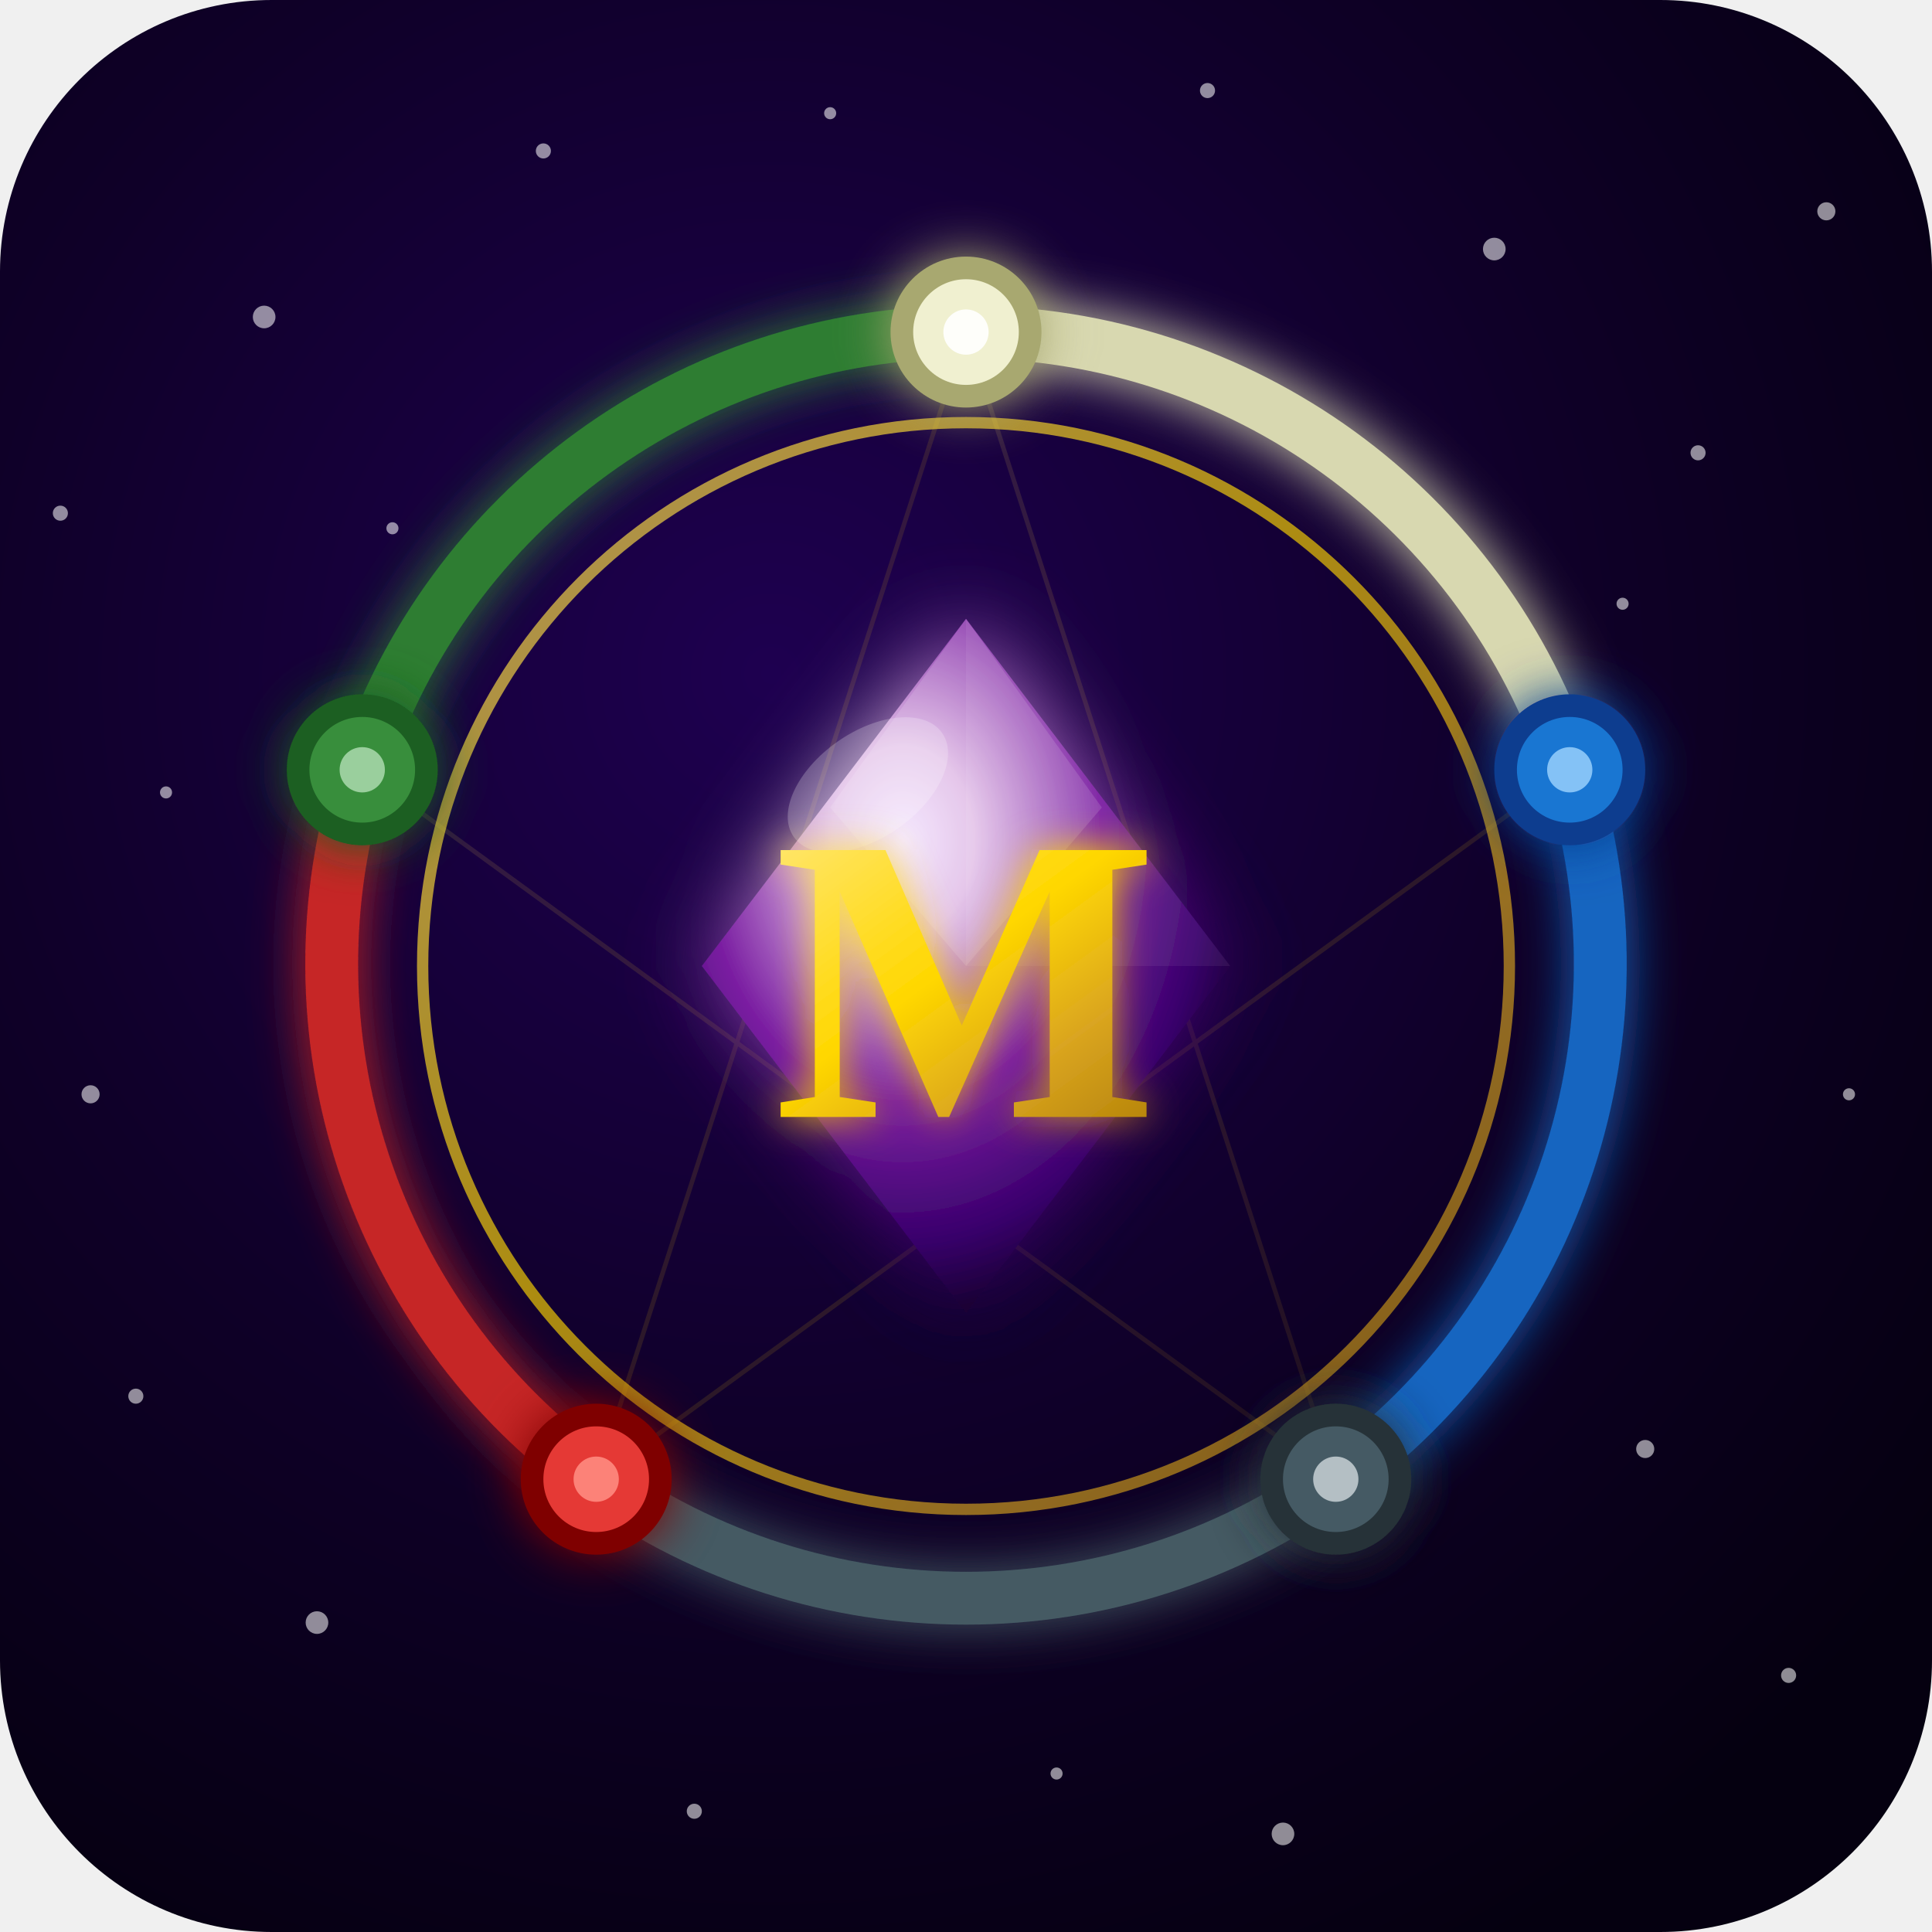
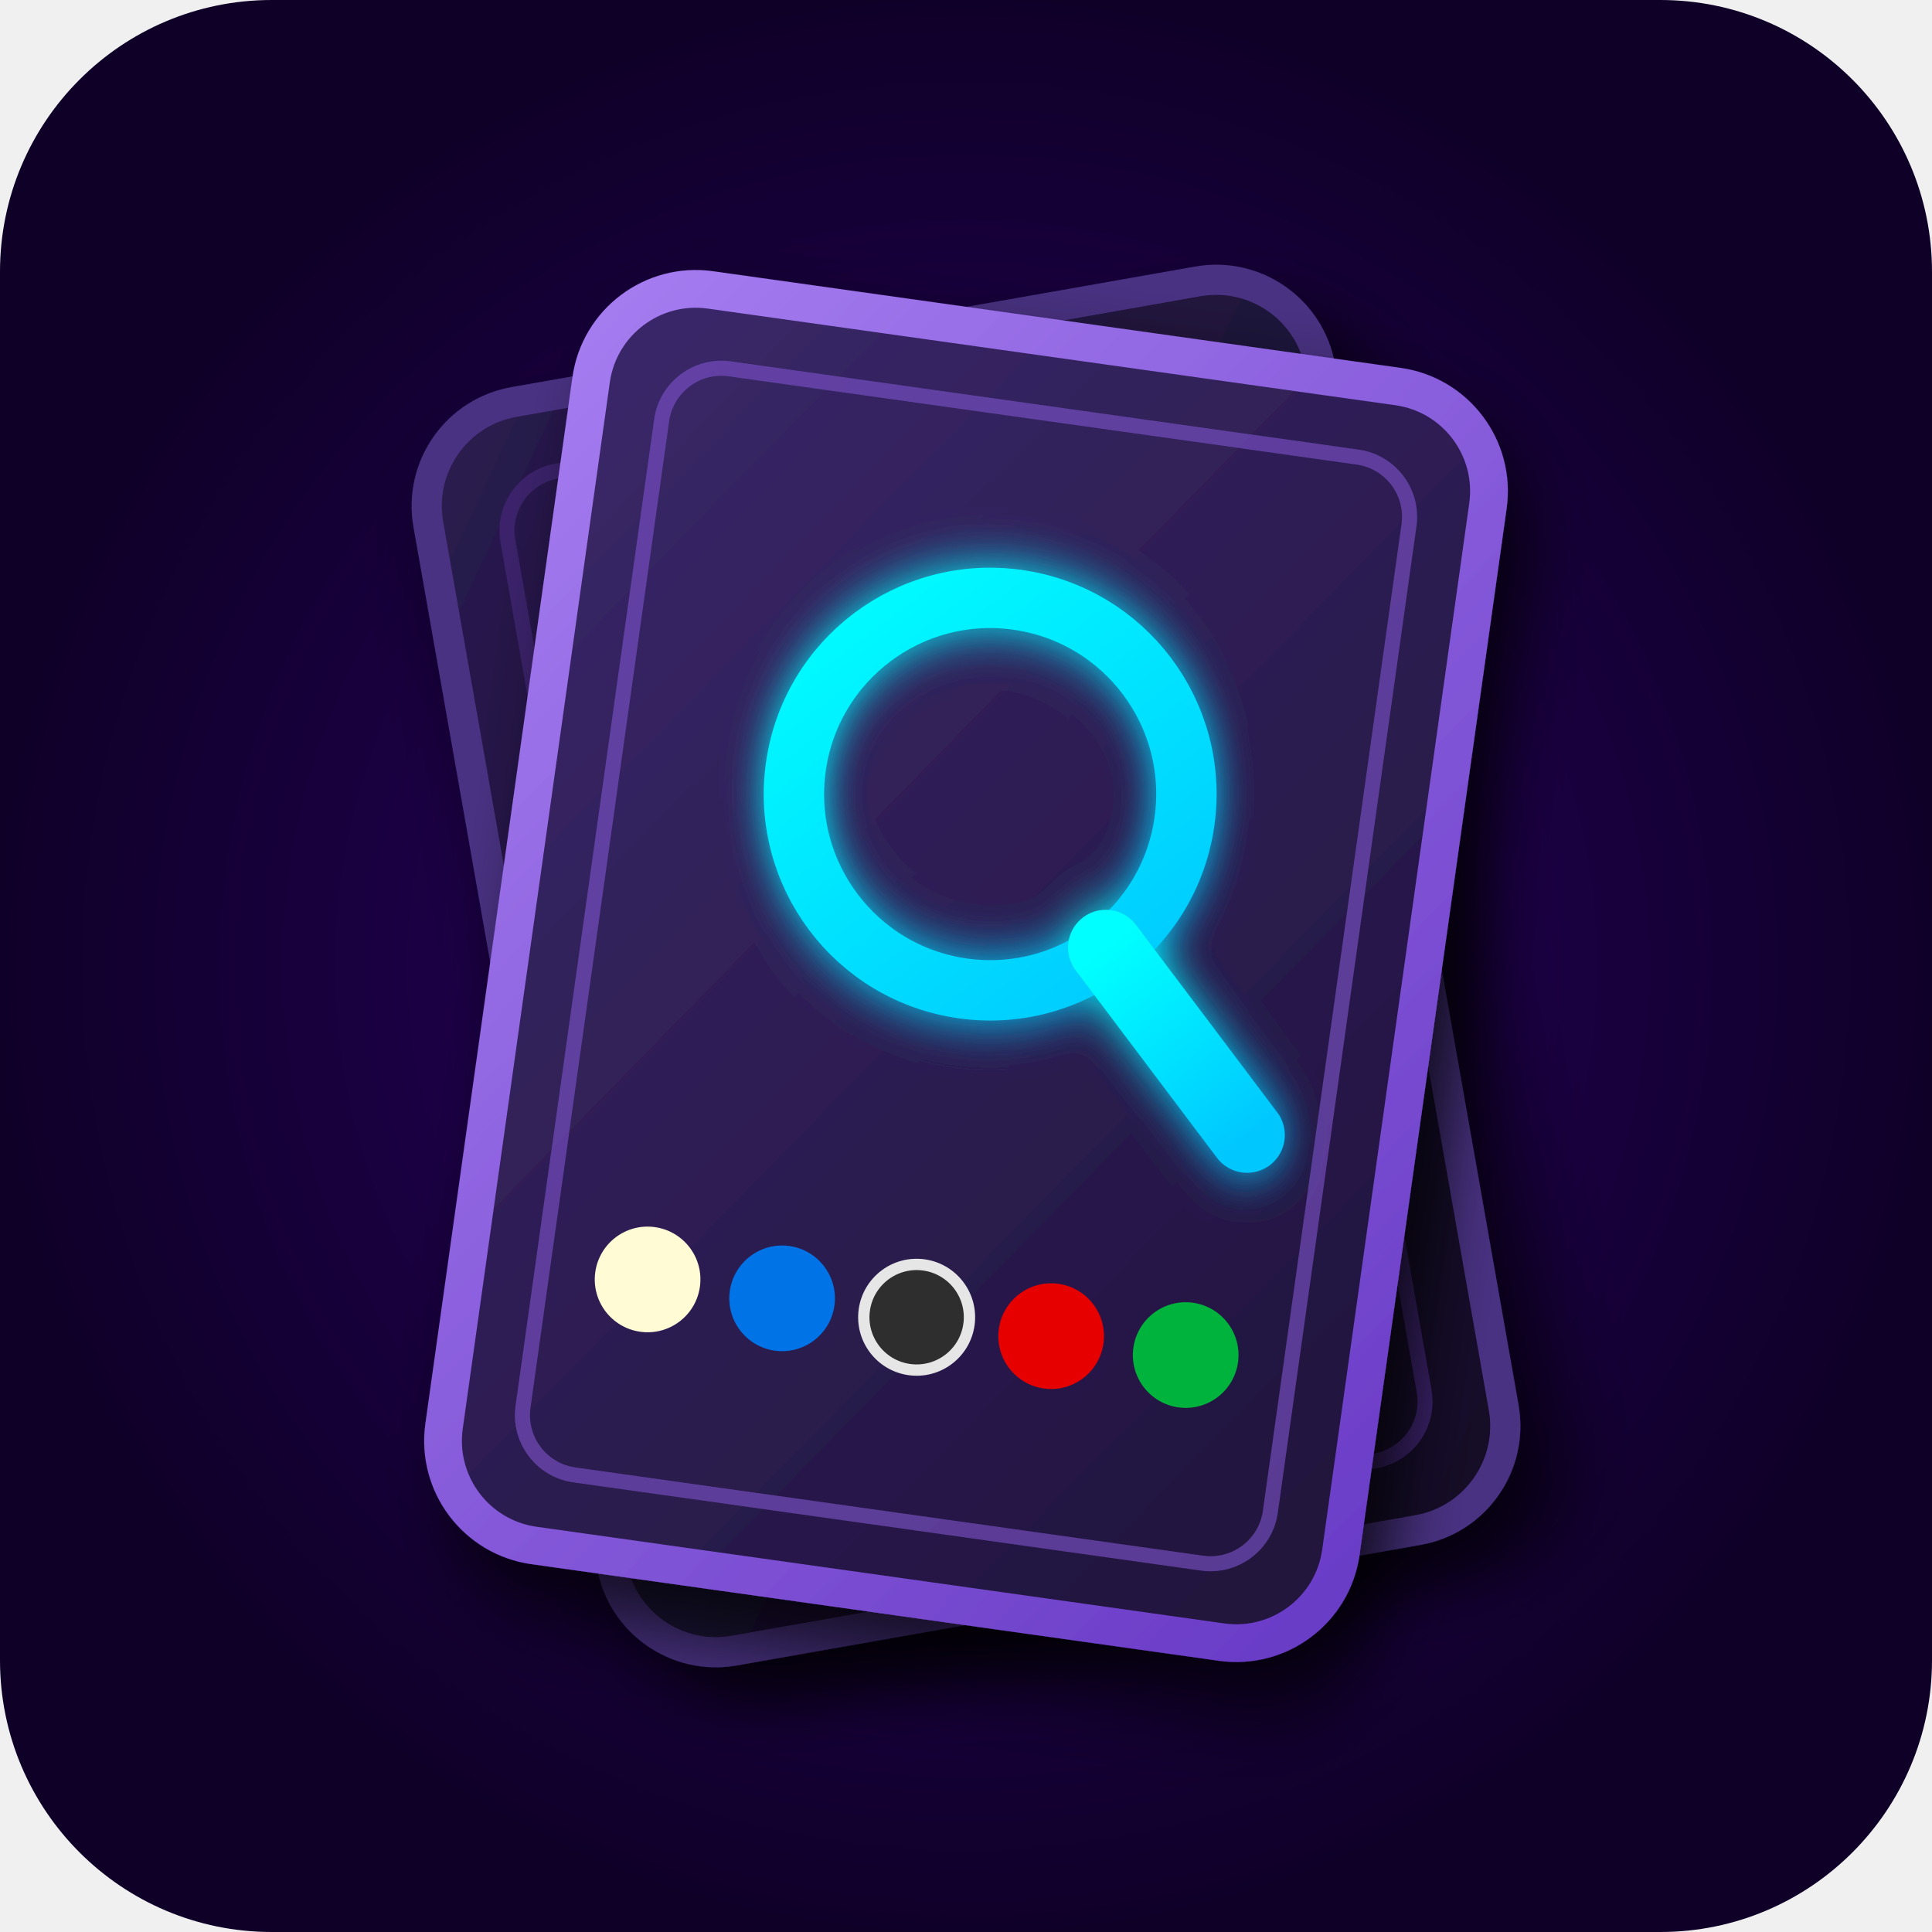
<svg xmlns="http://www.w3.org/2000/svg" viewBox="0 0 256 256">
  <defs>
    <clipPath id="iconClip">
      <rect width="256" height="256" rx="36" />
    </clipPath>
-     <radialGradient id="bgGrad" cx="40%" cy="35%" r="75%">
-       <stop offset="0%" stop-color="#1e0050" />
-       <stop offset="55%" stop-color="#0f0028" />
-       <stop offset="100%" stop-color="#050010" />
+     <radialGradient id="bgGrad" cx="50%" cy="50%" r="50%">
+       <stop offset="0%" stop-color="#2a0066" />
+       <stop offset="100%" stop-color="#0f0028" />
    </radialGradient>
-     <linearGradient id="goldGrad" x1="0%" y1="0%" x2="100%" y2="100%">
-       <stop offset="0%" stop-color="#ffe566" />
-       <stop offset="45%" stop-color="#ffd700" />
-       <stop offset="75%" stop-color="#daa520" />
-       <stop offset="100%" stop-color="#b8860b" />
+     <linearGradient id="cardFront" x1="0%" y1="0%" x2="100%" y2="100%">
+       <stop offset="0%" stop-color="#3A286A" />
+       <stop offset="100%" stop-color="#1F123A" />
    </linearGradient>
-     <radialGradient id="gemGrad" cx="38%" cy="32%" r="68%">
-       <stop offset="0%" stop-color="#f3e5ff" />
-       <stop offset="20%" stop-color="#e1bee7" />
-       <stop offset="55%" stop-color="#7b1fa2" />
-       <stop offset="85%" stop-color="#38006b" />
-       <stop offset="100%" stop-color="#1a0035" />
-     </radialGradient>
-     <filter id="colorGlow" x="-100%" y="-100%" width="300%" height="300%">
-       <feGaussianBlur stdDeviation="3.5" result="blur" />
+     <linearGradient id="cardBack" x1="0%" y1="0%" x2="100%" y2="100%">
+       <stop offset="0%" stop-color="#2A1B4F" />
+       <stop offset="100%" stop-color="#140A26" />
+     </linearGradient>
+     <linearGradient id="borderFront" x1="0%" y1="0%" x2="100%" y2="100%">
+       <stop offset="0%" stop-color="#A57CF0" />
+       <stop offset="100%" stop-color="#693BC6" />
+     </linearGradient>
+     <linearGradient id="searchGradBright" x1="0%" y1="0%" x2="100%" y2="100%">
+       <stop offset="0%" stop-color="#00ffff" />
+       <stop offset="100%" stop-color="#00c8ff" />
+     </linearGradient>
+     <filter id="dropShadow" x="-30%" y="-30%" width="160%" height="160%">
+       <feDropShadow dx="4" dy="6" stdDeviation="5" flood-color="#000000" flood-opacity="0.75" />
+     </filter>
+     <filter id="glow" x="-50%" y="-50%" width="200%" height="200%">
+       <feGaussianBlur stdDeviation="3" result="coloredBlur" />
      <feMerge>
-         <feMergeNode in="blur" />
-         <feMergeNode in="SourceGraphic" />
-       </feMerge>
-     </filter>
-     <filter id="gemGlow" x="-60%" y="-60%" width="220%" height="220%">
-       <feGaussianBlur stdDeviation="6" result="blur" />
-       <feMerge>
-         <feMergeNode in="blur" />
-         <feMergeNode in="SourceGraphic" />
-       </feMerge>
-     </filter>
-     <filter id="textGlow" x="-50%" y="-50%" width="200%" height="200%">
-       <feGaussianBlur stdDeviation="2.5" result="blur" />
-       <feMerge>
-         <feMergeNode in="blur" />
+         <feMergeNode in="coloredBlur" />
        <feMergeNode in="SourceGraphic" />
      </feMerge>
    </filter>
  </defs>
  <rect width="256" height="256" rx="36" fill="url(#bgGrad)" />
  <g clip-path="url(#iconClip)">
-     <g opacity="0.55">
-       <circle cx="35" cy="42" r="1.5" fill="white" />
-       <circle cx="72" cy="20" r="1" fill="white" />
-       <circle cx="52" cy="70" r="0.8" fill="white" />
-       <circle cx="198" cy="33" r="1.5" fill="white" />
-       <circle cx="225" cy="60" r="1" fill="white" />
-       <circle cx="242" cy="28" r="1.2" fill="white" />
-       <circle cx="215" cy="80" r="0.8" fill="white" />
-       <circle cx="18" cy="185" r="1" fill="white" />
-       <circle cx="42" cy="215" r="1.5" fill="white" />
-       <circle cx="22" cy="105" r="0.8" fill="white" />
-       <circle cx="218" cy="192" r="1.2" fill="white" />
-       <circle cx="237" cy="222" r="1" fill="white" />
-       <circle cx="170" cy="243" r="1.5" fill="white" />
-       <circle cx="92" cy="240" r="1" fill="white" />
-       <circle cx="245" cy="145" r="0.8" fill="white" />
-       <circle cx="12" cy="145" r="1.2" fill="white" />
-       <circle cx="160" cy="12" r="1" fill="white" />
-       <circle cx="110" cy="15" r="0.8" fill="white" />
-       <circle cx="140" cy="235" r="0.8" fill="white" />
-       <circle cx="8" cy="68" r="1" fill="white" />
+     <g transform="translate(128, 128) rotate(-10) translate(-128, -128)" filter="url(#dropShadow)">
+       <rect x="68" y="44" width="120" height="168" rx="14" fill="url(#cardBack)" stroke="#4A3182" stroke-width="4" />
+       <rect x="78" y="54" width="100" height="148" rx="8" fill="none" stroke="#3A216A" stroke-width="2" />
    </g>
-     <g stroke="url(#goldGrad)" stroke-width="0.6" opacity="0.12">
-       <line x1="128" y1="44" x2="177" y2="196" />
-       <line x1="128" y1="44" x2="79" y2="196" />
-       <line x1="208" y1="102" x2="79" y2="196" />
-       <line x1="208" y1="102" x2="48" y2="102" />
-       <line x1="177" y1="196" x2="48" y2="102" />
+     <g transform="translate(128, 128) rotate(8) translate(-128, -128)" filter="url(#dropShadow)">
+       <rect x="68" y="44" width="120" height="168" rx="14" fill="url(#cardFront)" stroke="url(#borderFront)" stroke-width="5" />
+       <rect x="78" y="54" width="100" height="148" rx="8" fill="none" stroke="#7E54CD" stroke-width="2" opacity="0.6" />
+       <g transform="translate(0, -10)" filter="url(#glow)">
+         <circle cx="128" cy="115" r="26" fill="none" stroke="url(#searchGradBright)" stroke-width="8" />
+         <line x1="146" y1="133" x2="168" y2="155" stroke="url(#searchGradBright)" stroke-width="10" stroke-linecap="round" />
+       </g>
+       <g transform="translate(0, 10)">
+         <circle cx="92" cy="165" r="7" fill="#FFFBD5" />
+         <circle cx="110" cy="165" r="7" fill="#0073E6" />
+         <circle cx="128" cy="165" r="7" fill="#2E2E2E" stroke="#E6E6E6" stroke-width="1.5" />
+         <circle cx="146" cy="165" r="7" fill="#E60000" />
+         <circle cx="164" cy="165" r="7" fill="#00B33C" />
+       </g>
    </g>
-     <path d="M 128 44 A 84 84 0 0 1 208 102" fill="none" stroke="#d8d8b0" stroke-width="7" stroke-linecap="round" filter="url(#colorGlow)" />
-     <path d="M 208 102 A 84 84 0 0 1 177 196" fill="none" stroke="#1565c0" stroke-width="7" stroke-linecap="round" filter="url(#colorGlow)" />
-     <path d="M 177 196 A 84 84 0 0 1 79 196" fill="none" stroke="#455a64" stroke-width="7" stroke-linecap="round" filter="url(#colorGlow)" />
-     <path d="M 79 196 A 84 84 0 0 1 48 102" fill="none" stroke="#c62828" stroke-width="7" stroke-linecap="round" filter="url(#colorGlow)" />
-     <path d="M 48 102 A 84 84 0 0 1 128 44" fill="none" stroke="#2e7d32" stroke-width="7" stroke-linecap="round" filter="url(#colorGlow)" />
-     <circle cx="128" cy="128" r="72" fill="none" stroke="url(#goldGrad)" stroke-width="1.5" opacity="0.65" />
-     <circle cx="128" cy="44" r="10" fill="#a8a870" filter="url(#colorGlow)" />
-     <circle cx="128" cy="44" r="7" fill="#f0f0d0" />
-     <circle cx="128" cy="44" r="3" fill="white" opacity="0.9" />
-     <circle cx="208" cy="102" r="10" fill="#0a3d8f" filter="url(#colorGlow)" />
-     <circle cx="208" cy="102" r="7" fill="#1976d2" />
-     <circle cx="208" cy="102" r="3" fill="#90caf9" opacity="0.9" />
-     <circle cx="177" cy="196" r="10" fill="#263238" filter="url(#colorGlow)" />
-     <circle cx="177" cy="196" r="7" fill="#455a64" />
-     <circle cx="177" cy="196" r="3" fill="#cfd8dc" opacity="0.8" />
-     <circle cx="79" cy="196" r="10" fill="#7f0000" filter="url(#colorGlow)" />
-     <circle cx="79" cy="196" r="7" fill="#e53935" />
-     <circle cx="79" cy="196" r="3" fill="#ff8a80" opacity="0.9" />
-     <circle cx="48" cy="102" r="10" fill="#1b5e20" filter="url(#colorGlow)" />
-     <circle cx="48" cy="102" r="7" fill="#388e3c" />
-     <circle cx="48" cy="102" r="3" fill="#a5d6a7" opacity="0.9" />
-     <polygon points="128,82 163,128 128,174 93,128" fill="url(#gemGrad)" filter="url(#gemGlow)" />
-     <polygon points="128,82 163,128 128,128" fill="white" opacity="0.06" />
-     <polygon points="128,82 146,107 128,128 110,107" fill="white" opacity="0.13" />
-     <ellipse cx="115" cy="104" rx="12" ry="7" fill="white" opacity="0.22" transform="rotate(-35 115 104)" />
-     <text x="128" y="148" text-anchor="middle" font-family="Georgia, 'Times New Roman', serif" font-size="54" font-weight="bold" fill="url(#goldGrad)" filter="url(#textGlow)">M</text>
  </g>
</svg>
